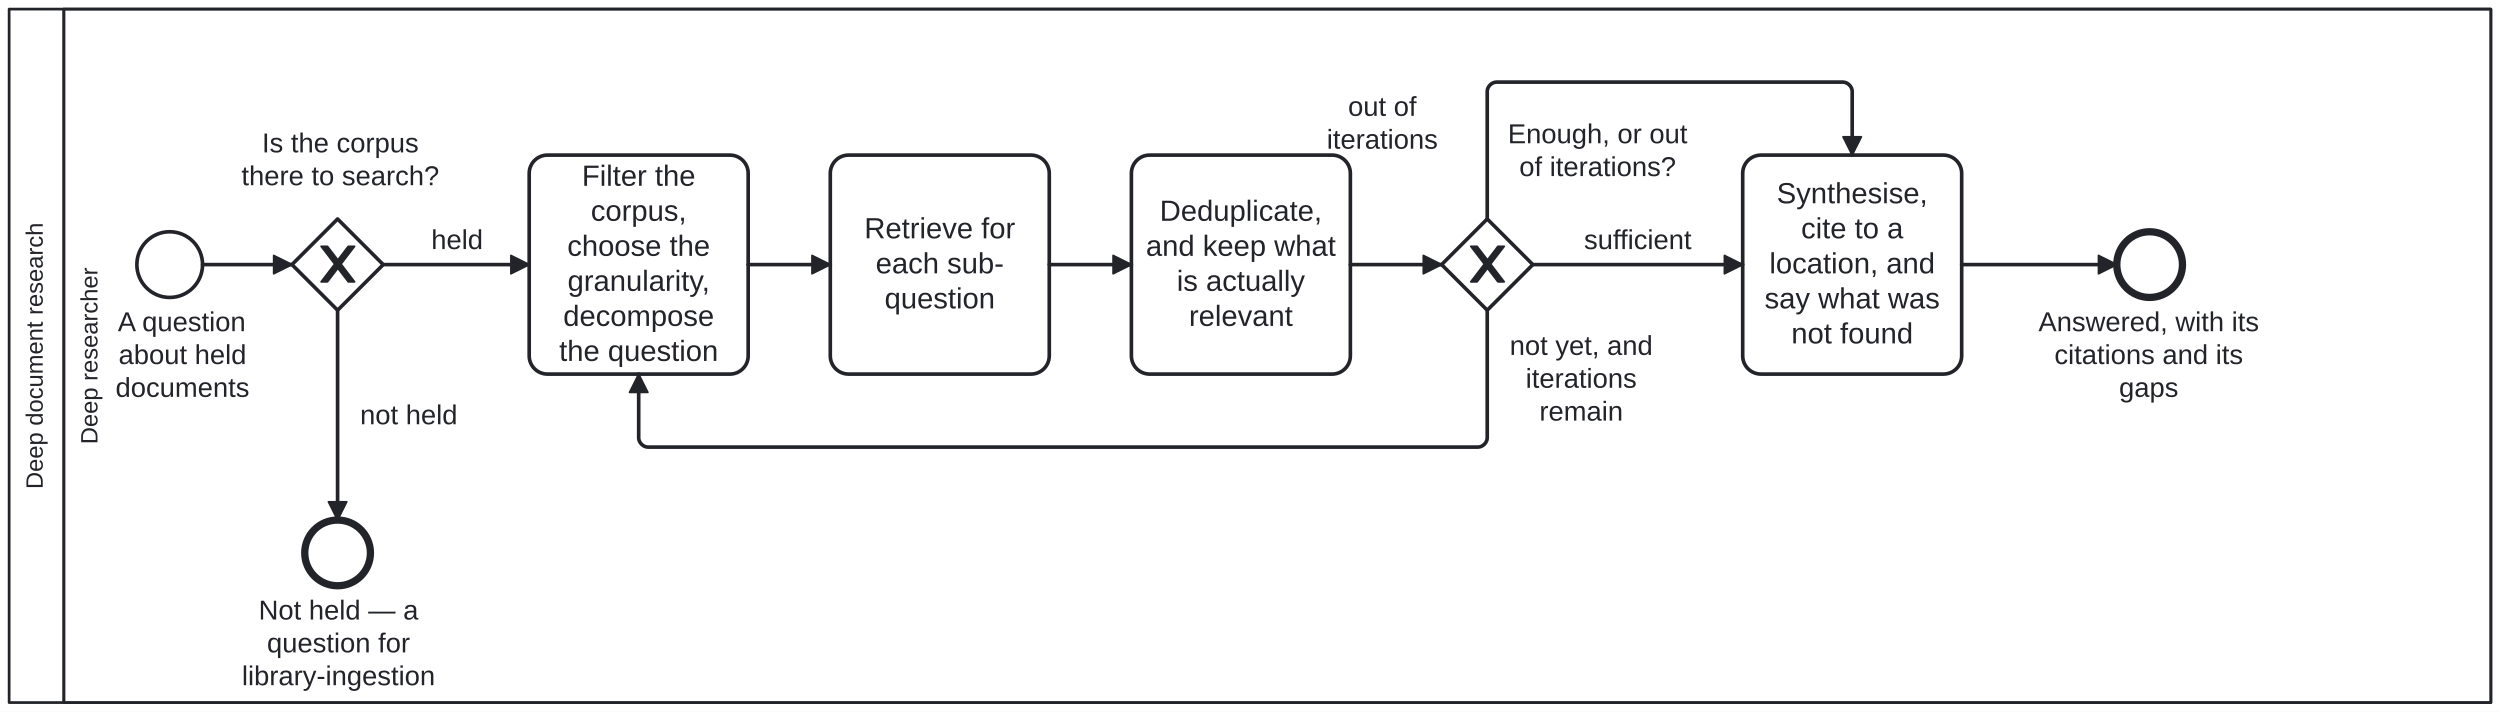
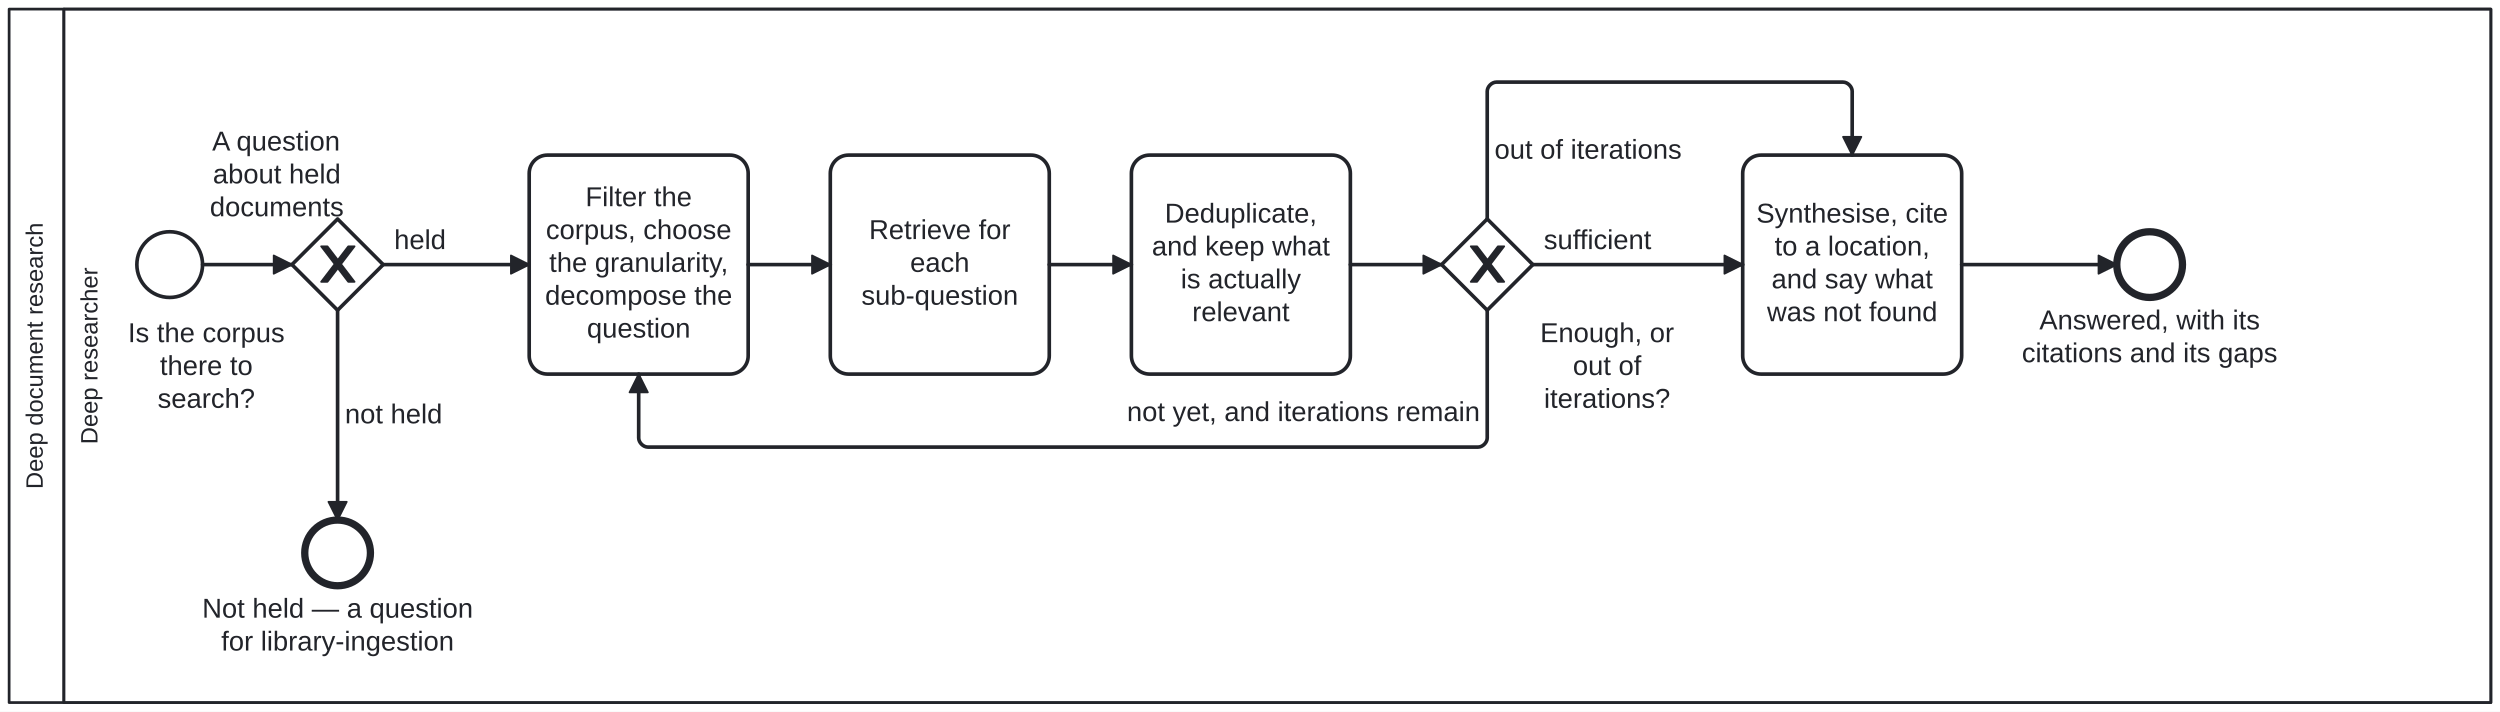
<svg xmlns="http://www.w3.org/2000/svg" width="100%" style="max-width:100%;height:auto" viewBox="125 55 1370 390" version="1.1">
  <rect x="125" y="55" width="1370" height="390" fill="#ffffff" />
  <g class="djs-group">
    <g class="djs-element djs-shape" data-element-id="Participant_DeepDocumentResearch" style="display: block;" transform="matrix(1 0 0 1 130 60)">
      <g class="djs-visual">
        <rect x="0" y="0" width="1360" height="380" rx="0" ry="0" style="stroke-linecap: round; stroke-linejoin: round; stroke: rgb(34, 36, 42); stroke-width: 1.5px; fill: white; fill-opacity: 0.95;" />
        <path style="fill: none; stroke-linecap: round; stroke-linejoin: round; stroke: rgb(34, 36, 42); stroke-width: 1.5px;" d="M30,0L30,380" />
        <text lineHeight="1.05" class="djs-label" transform="matrix(-1.83697e-16 -1 1 -1.83697e-16 0 380)" style="font-family: Arial, sans-serif; font-size: 13px; font-weight: normal; fill: rgb(34, 36, 42);">
          <tspan x="117.015" y="18.413">Deep document research</tspan>
        </text>
      </g>
      <rect class="djs-hit djs-hit-all" x="0" y="0" width="1360" height="380" style="fill: none; stroke-opacity: 0; stroke: white; stroke-width: 15px;" />
    </g>
    <g class="djs-children">
      <g class="djs-group">
        <g class="djs-element djs-shape" data-element-id="Lane_DeepResearcher" style="display: block;" transform="matrix(1 0 0 1 160 60)">
          <g class="djs-visual">
            <rect x="0" y="0" width="1330" height="380" rx="0" ry="0" style="stroke-linecap: round; stroke-linejoin: round; stroke: rgb(34, 36, 42); stroke-width: 1.5px; fill: white; fill-opacity: 0.25;" />
            <text lineHeight="1.05" class="djs-label" transform="matrix(-1.83697e-16 -1 1 -1.83697e-16 0 380)" style="font-family: Arial, sans-serif; font-size: 13px; font-weight: normal; fill: rgb(34, 36, 42);">
              <tspan x="141.586" y="18.413">Deep researcher</tspan>
            </text>
          </g>
          <rect class="djs-hit djs-hit-all" x="0" y="0" width="1330" height="380" style="fill: none; stroke-opacity: 0; stroke: white; stroke-width: 15px;" />
        </g>
      </g>
      <g class="djs-group">
        <g class="djs-element djs-shape" data-element-id="Start_Question" style="display: block;" transform="matrix(1 0 0 1 200 182)">
          <g class="djs-visual">
            <circle cx="18" cy="18" r="18" style="stroke-linecap: round; stroke-linejoin: round; stroke: rgb(34, 36, 42); stroke-width: 2px; fill: white; fill-opacity: 0.95;" />
          </g>
          <rect class="djs-hit djs-hit-all" x="0" y="0" width="36" height="36" style="fill: none; stroke-opacity: 0; stroke: white; stroke-width: 15px;" />
        </g>
      </g>
      <g class="djs-group">
-         <g class="djs-element djs-shape" data-element-id="Start_Question_label" style="display: block;" transform="matrix(1 0 0 1 188 223)">
-           <g class="djs-visual">
-             <text lineHeight="1.2" class="djs-label" style="font-family: Arial, sans-serif; font-size: 15px; font-weight: normal; fill: rgb(34, 36, 42);">
-               <tspan x="1.558" y="13.5">A question</tspan>
-               <tspan x="1.968" y="31.5">about held</tspan>
-               <tspan x="0.313" y="49.5">documents</tspan>
-             </text>
-           </g>
-           <rect class="djs-hit djs-hit-all" x="0" y="0" width="74" height="54" style="fill: none; stroke-opacity: 0; stroke: white; stroke-width: 15px;" />
+         <g class="djs-element djs-shape" data-element-id="Start_Question_label" style="display: block;" transform="matrix(1 0 0 1 220 124)">
+           <g class="djs-visual">
+             <text lineHeight="1.2" class="djs-label" style="font-family: Arial, sans-serif; font-size: 15px; font-weight: normal; fill: rgb(34, 36, 42);">
+               <tspan x="21.246" y="13.5">A question</tspan>
+               <tspan x="21.656" y="31.5">about held</tspan>
+               <tspan x="20" y="49.5">documents</tspan>
+             </text>
+           </g>
+           <rect class="djs-hit djs-hit-all" x="0" y="0" width="113.375" height="54" style="fill: none; stroke-opacity: 0; stroke: white; stroke-width: 15px;" />
        </g>
      </g>
      <g class="djs-group">
        <g class="djs-element djs-shape" data-element-id="GW_Held" style="display: block;" transform="matrix(1 0 0 1 285 175)">
          <g class="djs-visual">
            <polygon points="25,0 50,25 25,50 0,25" style="stroke-linecap: round; stroke-linejoin: round; stroke: rgb(34, 36, 42); stroke-width: 2px; fill: white; fill-opacity: 0.95;" />
            <path d="m 16,15 7.429,9.714 -7.429,9.714 3.429,0 5.714,-7.464 5.714,7.464 3.429,0 -7.429,-9.714 7.429,-9.714 -3.429,0 -5.714,7.464 -5.714,-7.464 -3.429,0 z" style="fill: rgb(34, 36, 42); stroke-linecap: round; stroke-linejoin: round; stroke: rgb(34, 36, 42); stroke-width: 1px;" />
          </g>
          <rect class="djs-hit djs-hit-all" x="0" y="0" width="50" height="50" style="fill: none; stroke-opacity: 0; stroke: white; stroke-width: 15px;" />
        </g>
      </g>
      <g class="djs-group">
-         <g class="djs-element djs-shape" data-element-id="GW_Held_label" style="display: block;" transform="matrix(1 0 0 1 257 125)">
-           <g class="djs-visual">
-             <text lineHeight="1.2" class="djs-label" style="font-family: Arial, sans-serif; font-size: 15px; font-weight: normal; fill: rgb(34, 36, 42);">
-               <tspan x="11.562" y="13.5">Is the corpus </tspan>
-               <tspan x="0.301" y="31.5">there to search?</tspan>
-             </text>
-           </g>
-           <rect class="djs-hit djs-hit-all" x="0" y="0" width="109" height="36" style="fill: none; stroke-opacity: 0; stroke: white; stroke-width: 15px;" />
+         <g class="djs-element djs-shape" data-element-id="GW_Held_label" style="display: block;" transform="matrix(1 0 0 1 175.1094 229)">
+           <g class="djs-visual">
+             <text lineHeight="1.2" class="djs-label" style="font-family: Arial, sans-serif; font-size: 15px; font-weight: normal; fill: rgb(34, 36, 42);">
+               <tspan x="20.007" y="13.5">Is the corpus</tspan>
+               <tspan x="37.512" y="31.5">there to</tspan>
+               <tspan x="36.263" y="49.5">search?</tspan>
+             </text>
+           </g>
+           <rect class="djs-hit djs-hit-all" x="0" y="0" width="125.891" height="54" style="fill: none; stroke-opacity: 0; stroke: white; stroke-width: 15px;" />
        </g>
      </g>
      <g class="djs-group">
        <g class="djs-element djs-shape" data-element-id="End_NotHeld" style="display: block;" transform="matrix(1 0 0 1 292 340)">
          <g class="djs-visual">
            <circle cx="18" cy="18" r="18" style="stroke-linecap: round; stroke-linejoin: round; stroke: rgb(34, 36, 42); stroke-width: 4px; fill: white; fill-opacity: 0.95;" />
          </g>
          <rect class="djs-hit djs-hit-all" x="0" y="0" width="36" height="36" style="fill: none; stroke-opacity: 0; stroke: white; stroke-width: 15px;" />
        </g>
      </g>
      <g class="djs-group">
-         <g class="djs-element djs-shape" data-element-id="End_NotHeld_label" style="display: block;" transform="matrix(1 0 0 1 246 381)">
-           <g class="djs-visual">
-             <text lineHeight="1.2" class="djs-label" style="font-family: Arial, sans-serif; font-size: 15px; font-weight: normal; fill: rgb(34, 36, 42);">
-               <tspan x="20.727" y="13.5">Not held — a </tspan>
-               <tspan x="25.308" y="31.5">question for </tspan>
-               <tspan x="11.561" y="49.5">library-ingestion</tspan>
-             </text>
-           </g>
-           <rect class="djs-hit djs-hit-all" x="0" y="0" width="129" height="54" style="fill: none; stroke-opacity: 0; stroke: white; stroke-width: 15px;" />
+         <g class="djs-element djs-shape" data-element-id="End_NotHeld_label" style="display: block;" transform="matrix(1 0 0 1 215.7812 380)">
+           <g class="djs-visual">
+             <text lineHeight="1.2" class="djs-label" style="font-family: Arial, sans-serif; font-size: 15px; font-weight: normal; fill: rgb(34, 36, 42);">
+               <tspan x="20.006" y="13.5">Not held — a question</tspan>
+               <tspan x="30.443" y="31.5">for library-ingestion</tspan>
+             </text>
+           </g>
+           <rect class="djs-hit djs-hit-all" x="0" y="0" width="188.438" height="36" style="fill: none; stroke-opacity: 0; stroke: white; stroke-width: 15px;" />
        </g>
      </g>
      <g class="djs-group">
        <g class="djs-element djs-shape" data-element-id="A_Plan" style="display: block;" transform="matrix(1 0 0 1 415 140)">
          <g class="djs-visual">
            <rect x="0" y="0" width="120" height="120" rx="10" ry="10" style="stroke-linecap: round; stroke-linejoin: round; stroke: rgb(34, 36, 42); stroke-width: 2px; fill: white; fill-opacity: 0.95;" />
-             <text lineHeight="1.2" class="djs-label" style="font-family: Arial, sans-serif; font-size: 16px; font-weight: normal; fill: rgb(34, 36, 42);">
-               <tspan x="28.879" y="16.8">Filter the </tspan>
-               <tspan x="33.766" y="36">corpus, </tspan>
-               <tspan x="20.859" y="55.2">choose the </tspan>
-               <tspan x="21.02" y="74.4">granularity, </tspan>
-               <tspan x="18.641" y="93.6">decompose </tspan>
-               <tspan x="16.41" y="112.8">the question</tspan>
+             <text lineHeight="1.2" class="djs-label" transform="translate(0 14.5)" style="font-family: Arial, sans-serif; font-size: 15px; font-weight: normal; fill: rgb(34, 36, 42);">
+               <tspan x="30.824" y="13.5">Filter the</tspan>
+               <tspan x="9.137" y="31.5">corpus, choose</tspan>
+               <tspan x="10.946" y="49.5">the granularity,</tspan>
+               <tspan x="8.716" y="67.5">decompose the</tspan>
+               <tspan x="31.644" y="85.5">question</tspan>
            </text>
          </g>
          <rect class="djs-hit djs-hit-all" x="0" y="0" width="120" height="120" style="fill: none; stroke-opacity: 0; stroke: white; stroke-width: 15px;" />
        </g>
      </g>
      <g class="djs-group">
        <g class="djs-element djs-shape" data-element-id="A_Search" style="display: block;" transform="matrix(1 0 0 1 580 140)">
          <g class="djs-visual">
            <rect x="0" y="0" width="120" height="120" rx="10" ry="10" style="stroke-linecap: round; stroke-linejoin: round; stroke: rgb(34, 36, 42); stroke-width: 2px; fill: white; fill-opacity: 0.95;" />
-             <text lineHeight="1.2" class="djs-label" style="font-family: Arial, sans-serif; font-size: 16px; font-weight: normal; fill: rgb(34, 36, 42);">
-               <tspan x="18.652" y="45.6">Retrieve for </tspan>
-               <tspan x="24.867" y="64.8">each sub-</tspan>
-               <tspan x="29.754" y="84">question</tspan>
+             <text lineHeight="1.2" class="djs-label" transform="translate(0 32.5)" style="font-family: Arial, sans-serif; font-size: 15px; font-weight: normal; fill: rgb(34, 36, 42);">
+               <tspan x="21.237" y="13.5">Retrieve for</tspan>
+               <tspan x="43.737" y="31.5">each</tspan>
+               <tspan x="17.054" y="49.5">sub-question</tspan>
            </text>
          </g>
          <rect class="djs-hit djs-hit-all" x="0" y="0" width="120" height="120" style="fill: none; stroke-opacity: 0; stroke: white; stroke-width: 15px;" />
        </g>
      </g>
      <g class="djs-group">
        <g class="djs-element djs-shape" data-element-id="A_Refine" style="display: block;" transform="matrix(1 0 0 1 745 140)">
          <g class="djs-visual">
            <rect x="0" y="0" width="120" height="120" rx="10" ry="10" style="stroke-linecap: round; stroke-linejoin: round; stroke: rgb(34, 36, 42); stroke-width: 2px; fill: white; fill-opacity: 0.95;" />
-             <text lineHeight="1.2" class="djs-label" style="font-family: Arial, sans-serif; font-size: 16px; font-weight: normal; fill: rgb(34, 36, 42);">
-               <tspan x="15.527" y="36">Deduplicate, </tspan>
-               <tspan x="7.961" y="55.2">and keep what </tspan>
-               <tspan x="24.875" y="74.4">is actually </tspan>
-               <tspan x="31.539" y="93.6">relevant</tspan>
+             <text lineHeight="1.2" class="djs-label" transform="translate(0 23.5)" style="font-family: Arial, sans-serif; font-size: 15px; font-weight: normal; fill: rgb(34, 36, 42);">
+               <tspan x="18.307" y="13.5">Deduplicate,</tspan>
+               <tspan x="11.213" y="31.5">and keep what</tspan>
+               <tspan x="27.07" y="49.5">is actually</tspan>
+               <tspan x="33.318" y="67.5">relevant</tspan>
            </text>
          </g>
          <rect class="djs-hit djs-hit-all" x="0" y="0" width="120" height="120" style="fill: none; stroke-opacity: 0; stroke: white; stroke-width: 15px;" />
        </g>
      </g>
      <g class="djs-group">
        <g class="djs-element djs-shape" data-element-id="GW_Sufficient" style="display: block;" transform="matrix(1 0 0 1 915 175)">
          <g class="djs-visual">
            <polygon points="25,0 50,25 25,50 0,25" style="stroke-linecap: round; stroke-linejoin: round; stroke: rgb(34, 36, 42); stroke-width: 2px; fill: white; fill-opacity: 0.95;" />
            <path d="m 16,15 7.429,9.714 -7.429,9.714 3.429,0 5.714,-7.464 5.714,7.464 3.429,0 -7.429,-9.714 7.429,-9.714 -3.429,0 -5.714,7.464 -5.714,-7.464 -3.429,0 z" style="fill: rgb(34, 36, 42); stroke-linecap: round; stroke-linejoin: round; stroke: rgb(34, 36, 42); stroke-width: 1px;" />
          </g>
          <rect class="djs-hit djs-hit-all" x="0" y="0" width="50" height="50" style="fill: none; stroke-opacity: 0; stroke: white; stroke-width: 15px;" />
        </g>
      </g>
      <g class="djs-group">
-         <g class="djs-element djs-shape" data-element-id="GW_Sufficient_label" style="display: block;" transform="matrix(1 0 0 1 951 120)">
-           <g class="djs-visual">
-             <text lineHeight="1.2" class="djs-label" style="font-family: Arial, sans-serif; font-size: 15px; font-weight: normal; fill: rgb(34, 36, 42);">
-               <tspan x="0.296" y="13.5">Enough, or out </tspan>
-               <tspan x="6.558" y="31.5">of iterations?</tspan>
-             </text>
-           </g>
-           <rect class="djs-hit djs-hit-all" x="0" y="0" width="99" height="36" style="fill: none; stroke-opacity: 0; stroke: white; stroke-width: 15px;" />
+         <g class="djs-element djs-shape" data-element-id="GW_Sufficient_label" style="display: block;" transform="matrix(1 0 0 1 949 229)">
+           <g class="djs-visual">
+             <text lineHeight="1.2" class="djs-label" style="font-family: Arial, sans-serif; font-size: 15px; font-weight: normal; fill: rgb(34, 36, 42);">
+               <tspan x="20.001" y="13.5">Enough, or</tspan>
+               <tspan x="37.931" y="31.5">out of</tspan>
+               <tspan x="22.092" y="49.5">iterations?</tspan>
+             </text>
+           </g>
+           <rect class="djs-hit djs-hit-all" x="0" y="0" width="113.391" height="54" style="fill: none; stroke-opacity: 0; stroke: white; stroke-width: 15px;" />
        </g>
      </g>
      <g class="djs-group">
        <g class="djs-element djs-shape" data-element-id="A_Report" style="display: block;" transform="matrix(1 0 0 1 1080 140)">
          <g class="djs-visual">
            <rect x="0" y="0" width="120" height="120" rx="10" ry="10" style="stroke-linecap: round; stroke-linejoin: round; stroke: rgb(34, 36, 42); stroke-width: 2px; fill: white; fill-opacity: 0.95;" />
-             <text lineHeight="1.2" class="djs-label" style="font-family: Arial, sans-serif; font-size: 16px; font-weight: normal; fill: rgb(34, 36, 42);">
-               <tspan x="18.645" y="26.4">Synthesise, </tspan>
-               <tspan x="31.984" y="45.6">cite to a </tspan>
-               <tspan x="14.633" y="64.8">location, and </tspan>
-               <tspan x="11.98" y="84">say what was </tspan>
-               <tspan x="26.637" y="103.2">not found</tspan>
+             <text lineHeight="1.2" class="djs-label" transform="translate(0 23.5)" style="font-family: Arial, sans-serif; font-size: 15px; font-weight: normal; fill: rgb(34, 36, 42);">
+               <tspan x="7.474" y="13.5">Synthesise, cite</tspan>
+               <tspan x="17.472" y="31.5">to a location,</tspan>
+               <tspan x="15.806" y="49.5">and say what</tspan>
+               <tspan x="13.301" y="67.5">was not found</tspan>
            </text>
          </g>
          <rect class="djs-hit djs-hit-all" x="0" y="0" width="120" height="120" style="fill: none; stroke-opacity: 0; stroke: white; stroke-width: 15px;" />
        </g>
      </g>
      <g class="djs-group">
        <g class="djs-element djs-shape" data-element-id="End_Answered" style="display: block;" transform="matrix(1 0 0 1 1285 182)">
          <g class="djs-visual">
            <circle cx="18" cy="18" r="18" style="stroke-linecap: round; stroke-linejoin: round; stroke: rgb(34, 36, 42); stroke-width: 4px; fill: white; fill-opacity: 0.95;" />
          </g>
          <rect class="djs-hit djs-hit-all" x="0" y="0" width="36" height="36" style="fill: none; stroke-opacity: 0; stroke: white; stroke-width: 15px;" />
        </g>
      </g>
      <g class="djs-group">
-         <g class="djs-element djs-shape" data-element-id="End_Answered_label" style="display: block;" transform="matrix(1 0 0 1 1242 223)">
-           <g class="djs-visual">
-             <text lineHeight="1.2" class="djs-label" style="font-family: Arial, sans-serif; font-size: 15px; font-weight: normal; fill: rgb(34, 36, 42);">
-               <tspan x="0.061" y="13.5">Answered, with its</tspan>
-               <tspan x="8.806" y="31.5">citations and its </tspan>
-               <tspan x="44.237" y="49.5">gaps</tspan>
-             </text>
-           </g>
-           <rect class="djs-hit djs-hit-all" x="0" y="0" width="121" height="54" style="fill: none; stroke-opacity: 0; stroke: white; stroke-width: 15px;" />
+         <g class="djs-element djs-shape" data-element-id="End_Answered_label" style="display: block;" transform="matrix(1 0 0 1 1212.953 222)">
+           <g class="djs-visual">
+             <text lineHeight="1.2" class="djs-label" style="font-family: Arial, sans-serif; font-size: 15px; font-weight: normal; fill: rgb(34, 36, 42);">
+               <tspan x="29.607" y="13.5">Answered, with its</tspan>
+               <tspan x="20.005" y="31.5">citations and its gaps</tspan>
+             </text>
+           </g>
+           <rect class="djs-hit djs-hit-all" x="0" y="0" width="180.094" height="36" style="fill: none; stroke-opacity: 0; stroke: white; stroke-width: 15px;" />
        </g>
      </g>
      <g class="djs-group">
        <g class="djs-element djs-connection" data-element-id="F_1" style="display: block;">
          <g class="djs-visual">
            <defs>
              <marker id="bpmn-marker-1" viewBox="0 0 20 20" refX="11" refY="10" markerWidth="10" markerHeight="10" orient="auto">
                <path d="M 1 5 L 11 10 L 1 15 Z" style="stroke-linecap: round; stroke-linejoin: round; stroke: rgb(34, 36, 42); stroke-width: 1px; fill: rgb(34, 36, 42);" />
              </marker>
            </defs>
            <path data-corner-radius="5" style="fill: none; stroke-linecap: round; stroke-linejoin: round; stroke: rgb(34, 36, 42); stroke-width: 2px; marker-end: url('#bpmn-marker-1');" d="M236,200L285,200" />
          </g>
          <path d="M236,200L285,200" class="djs-hit djs-hit-stroke" style="fill: none; stroke-opacity: 0; stroke: white; stroke-width: 15px;" />
        </g>
      </g>
      <g class="djs-group">
        <g class="djs-element djs-connection" data-element-id="F_Held" style="display: block;">
          <g class="djs-visual">
            <defs>
              <marker id="bpmn-marker-2" viewBox="0 0 20 20" refX="11" refY="10" markerWidth="10" markerHeight="10" orient="auto">
                <path d="M 1 5 L 11 10 L 1 15 Z" style="stroke-linecap: round; stroke-linejoin: round; stroke: rgb(34, 36, 42); stroke-width: 1px; fill: rgb(34, 36, 42);" />
              </marker>
            </defs>
            <path data-corner-radius="5" style="fill: none; stroke-linecap: round; stroke-linejoin: round; stroke: rgb(34, 36, 42); stroke-width: 2px; marker-end: url('#bpmn-marker-2');" d="M335,200L415,200" />
          </g>
          <path d="M335,200L415,200" class="djs-hit djs-hit-stroke" style="fill: none; stroke-opacity: 0; stroke: white; stroke-width: 15px;" />
        </g>
      </g>
      <g class="djs-group">
-         <g class="djs-element djs-shape" data-element-id="F_Held_label" style="display: block;" transform="matrix(1 0 0 1 361 178)">
-           <g class="djs-visual">
-             <text lineHeight="1.2" class="djs-label" style="font-family: Arial, sans-serif; font-size: 15px; font-weight: normal; fill: rgb(34, 36, 42);">
-               <tspan x="0.32" y="13.5">held</tspan>
-             </text>
-           </g>
-           <rect class="djs-hit djs-hit-all" x="0" y="0" width="29" height="18" style="fill: none; stroke-opacity: 0; stroke: white; stroke-width: 15px;" />
+         <g class="djs-element djs-shape" data-element-id="F_Held_label" style="display: block;" transform="matrix(1 0 0 1 321 178)">
+           <g class="djs-visual">
+             <text lineHeight="1.2" class="djs-label" style="font-family: Arial, sans-serif; font-size: 15px; font-weight: normal; fill: rgb(34, 36, 42);">
+               <tspan x="20" y="13.5">held</tspan>
+             </text>
+           </g>
+           <rect class="djs-hit djs-hit-all" x="0" y="0" width="68.359" height="18" style="fill: none; stroke-opacity: 0; stroke: white; stroke-width: 15px;" />
        </g>
      </g>
      <g class="djs-group">
        <g class="djs-element djs-connection" data-element-id="F_NotHeld" style="display: block;">
          <g class="djs-visual">
            <defs>
              <marker id="bpmn-marker-3" viewBox="0 0 20 20" refX="11" refY="10" markerWidth="10" markerHeight="10" orient="auto">
                <path d="M 1 5 L 11 10 L 1 15 Z" style="stroke-linecap: round; stroke-linejoin: round; stroke: rgb(34, 36, 42); stroke-width: 1px; fill: rgb(34, 36, 42);" />
              </marker>
            </defs>
            <path data-corner-radius="5" style="fill: none; stroke-linecap: round; stroke-linejoin: round; stroke: rgb(34, 36, 42); stroke-width: 2px; marker-end: url('#bpmn-marker-3');" d="M310,225L310,340" />
          </g>
          <path d="M310,225L310,340" class="djs-hit djs-hit-stroke" style="fill: none; stroke-opacity: 0; stroke: white; stroke-width: 15px;" />
        </g>
      </g>
      <g class="djs-group">
-         <g class="djs-element djs-shape" data-element-id="F_NotHeld_label" style="display: block;" transform="matrix(1 0 0 1 322 274)">
-           <g class="djs-visual">
-             <text lineHeight="1.2" class="djs-label" style="font-family: Arial, sans-serif; font-size: 15px; font-weight: normal; fill: rgb(34, 36, 42);">
-               <tspan x="0.311" y="13.5">not held</tspan>
-             </text>
-           </g>
-           <rect class="djs-hit djs-hit-all" x="0" y="0" width="54" height="18" style="fill: none; stroke-opacity: 0; stroke: white; stroke-width: 15px;" />
+         <g class="djs-element djs-shape" data-element-id="F_NotHeld_label" style="display: block;" transform="matrix(1 0 0 1 294 273.5)">
+           <g class="djs-visual">
+             <text lineHeight="1.2" class="djs-label" style="font-family: Arial, sans-serif; font-size: 15px; font-weight: normal; fill: rgb(34, 36, 42);">
+               <tspan x="20.006" y="13.5">not held</tspan>
+             </text>
+           </g>
+           <rect class="djs-hit djs-hit-all" x="0" y="0" width="93.391" height="18" style="fill: none; stroke-opacity: 0; stroke: white; stroke-width: 15px;" />
        </g>
      </g>
      <g class="djs-group">
        <g class="djs-element djs-connection" data-element-id="F_2" style="display: block;">
          <g class="djs-visual">
            <defs>
              <marker id="bpmn-marker-4" viewBox="0 0 20 20" refX="11" refY="10" markerWidth="10" markerHeight="10" orient="auto">
                <path d="M 1 5 L 11 10 L 1 15 Z" style="stroke-linecap: round; stroke-linejoin: round; stroke: rgb(34, 36, 42); stroke-width: 1px; fill: rgb(34, 36, 42);" />
              </marker>
            </defs>
            <path data-corner-radius="5" style="fill: none; stroke-linecap: round; stroke-linejoin: round; stroke: rgb(34, 36, 42); stroke-width: 2px; marker-end: url('#bpmn-marker-4');" d="M535,200L580,200" />
          </g>
          <path d="M535,200L580,200" class="djs-hit djs-hit-stroke" style="fill: none; stroke-opacity: 0; stroke: white; stroke-width: 15px;" />
        </g>
      </g>
      <g class="djs-group">
        <g class="djs-element djs-connection" data-element-id="F_3" style="display: block;">
          <g class="djs-visual">
            <defs>
              <marker id="bpmn-marker-5" viewBox="0 0 20 20" refX="11" refY="10" markerWidth="10" markerHeight="10" orient="auto">
                <path d="M 1 5 L 11 10 L 1 15 Z" style="stroke-linecap: round; stroke-linejoin: round; stroke: rgb(34, 36, 42); stroke-width: 1px; fill: rgb(34, 36, 42);" />
              </marker>
            </defs>
            <path data-corner-radius="5" style="fill: none; stroke-linecap: round; stroke-linejoin: round; stroke: rgb(34, 36, 42); stroke-width: 2px; marker-end: url('#bpmn-marker-5');" d="M700,200L745,200" />
          </g>
          <path d="M700,200L745,200" class="djs-hit djs-hit-stroke" style="fill: none; stroke-opacity: 0; stroke: white; stroke-width: 15px;" />
        </g>
      </g>
      <g class="djs-group">
        <g class="djs-element djs-connection" data-element-id="F_4" style="display: block;">
          <g class="djs-visual">
            <defs>
              <marker id="bpmn-marker-6" viewBox="0 0 20 20" refX="11" refY="10" markerWidth="10" markerHeight="10" orient="auto">
                <path d="M 1 5 L 11 10 L 1 15 Z" style="stroke-linecap: round; stroke-linejoin: round; stroke: rgb(34, 36, 42); stroke-width: 1px; fill: rgb(34, 36, 42);" />
              </marker>
            </defs>
            <path data-corner-radius="5" style="fill: none; stroke-linecap: round; stroke-linejoin: round; stroke: rgb(34, 36, 42); stroke-width: 2px; marker-end: url('#bpmn-marker-6');" d="M865,200L915,200" />
          </g>
          <path d="M865,200L915,200" class="djs-hit djs-hit-stroke" style="fill: none; stroke-opacity: 0; stroke: white; stroke-width: 15px;" />
        </g>
      </g>
      <g class="djs-group">
        <g class="djs-element djs-connection" data-element-id="F_Again" style="display: block;">
          <g class="djs-visual">
            <defs>
              <marker id="bpmn-marker-7" viewBox="0 0 20 20" refX="11" refY="10" markerWidth="10" markerHeight="10" orient="auto">
                <path d="M 1 5 L 11 10 L 1 15 Z" style="stroke-linecap: round; stroke-linejoin: round; stroke: rgb(34, 36, 42); stroke-width: 1px; fill: rgb(34, 36, 42);" />
              </marker>
            </defs>
            <path data-corner-radius="5" style="fill: none; stroke-linecap: round; stroke-linejoin: round; stroke: rgb(34, 36, 42); stroke-width: 2px; marker-end: url('#bpmn-marker-7');" d="M940,225L940,295C940,297.5,937.5,300,935,300L480,300C477.5,300,475,297.5,475,295L475,260" />
          </g>
          <path d="M940,225L940,300L475,300L475,260" class="djs-hit djs-hit-stroke" style="fill: none; stroke-opacity: 0; stroke: white; stroke-width: 15px;" />
        </g>
      </g>
      <g class="djs-group">
-         <g class="djs-element djs-shape" data-element-id="F_Again_label" style="display: block;" transform="matrix(1 0 0 1 952 236)">
-           <g class="djs-visual">
-             <text lineHeight="1.2" class="djs-label" style="font-family: Arial, sans-serif; font-size: 15px; font-weight: normal; fill: rgb(34, 36, 42);">
-               <tspan x="0.304" y="13.5">not yet, and</tspan>
-               <tspan x="9.068" y="31.5">iterations </tspan>
-               <tspan x="16.575" y="49.5">remain</tspan>
-             </text>
-           </g>
-           <rect class="djs-hit djs-hit-all" x="0" y="0" width="79" height="54" style="fill: none; stroke-opacity: 0; stroke: white; stroke-width: 15px;" />
+         <g class="djs-element djs-shape" data-element-id="F_Again_label" style="display: block;" transform="matrix(1 0 0 1 722.5469 272.25)">
+           <g class="djs-visual">
+             <text lineHeight="1.2" class="djs-label" style="font-family: Arial, sans-serif; font-size: 15px; font-weight: normal; fill: rgb(34, 36, 42);">
+               <tspan x="20.007" y="13.5">not yet, and iterations remain</tspan>
+             </text>
+           </g>
+           <rect class="djs-hit djs-hit-all" x="0" y="0" width="233.453" height="18" style="fill: none; stroke-opacity: 0; stroke: white; stroke-width: 15px;" />
        </g>
      </g>
      <g class="djs-group">
        <g class="djs-element djs-connection" data-element-id="F_Sufficient" style="display: block;">
          <g class="djs-visual">
            <defs>
              <marker id="bpmn-marker-8" viewBox="0 0 20 20" refX="11" refY="10" markerWidth="10" markerHeight="10" orient="auto">
                <path d="M 1 5 L 11 10 L 1 15 Z" style="stroke-linecap: round; stroke-linejoin: round; stroke: rgb(34, 36, 42); stroke-width: 1px; fill: rgb(34, 36, 42);" />
              </marker>
            </defs>
            <path data-corner-radius="5" style="fill: none; stroke-linecap: round; stroke-linejoin: round; stroke: rgb(34, 36, 42); stroke-width: 2px; marker-end: url('#bpmn-marker-8');" d="M965,200L1080,200" />
          </g>
          <path d="M965,200L1080,200" class="djs-hit djs-hit-stroke" style="fill: none; stroke-opacity: 0; stroke: white; stroke-width: 15px;" />
        </g>
      </g>
      <g class="djs-group">
-         <g class="djs-element djs-shape" data-element-id="F_Sufficient_label" style="display: block;" transform="matrix(1 0 0 1 993 178)">
-           <g class="djs-visual">
-             <text lineHeight="1.2" class="djs-label" style="font-family: Arial, sans-serif; font-size: 15px; font-weight: normal; fill: rgb(34, 36, 42);">
-               <tspan x="0.038" y="13.5">sufficient</tspan>
-             </text>
-           </g>
-           <rect class="djs-hit djs-hit-all" x="0" y="0" width="59" height="18" style="fill: none; stroke-opacity: 0; stroke: white; stroke-width: 15px;" />
+         <g class="djs-element djs-shape" data-element-id="F_Sufficient_label" style="display: block;" transform="matrix(1 0 0 1 951 178)">
+           <g class="djs-visual">
+             <text lineHeight="1.2" class="djs-label" style="font-family: Arial, sans-serif; font-size: 15px; font-weight: normal; fill: rgb(34, 36, 42);">
+               <tspan x="20.007" y="13.5">sufficient</tspan>
+             </text>
+           </g>
+           <rect class="djs-hit djs-hit-all" x="0" y="0" width="98.938" height="18" style="fill: none; stroke-opacity: 0; stroke: white; stroke-width: 15px;" />
        </g>
      </g>
      <g class="djs-group">
        <g class="djs-element djs-connection" data-element-id="F_Exhausted" style="display: block;">
          <g class="djs-visual">
            <defs>
              <marker id="bpmn-marker-9" viewBox="0 0 20 20" refX="11" refY="10" markerWidth="10" markerHeight="10" orient="auto">
                <path d="M 1 5 L 11 10 L 1 15 Z" style="stroke-linecap: round; stroke-linejoin: round; stroke: rgb(34, 36, 42); stroke-width: 1px; fill: rgb(34, 36, 42);" />
              </marker>
            </defs>
            <path data-corner-radius="5" style="fill: none; stroke-linecap: round; stroke-linejoin: round; stroke: rgb(34, 36, 42); stroke-width: 2px; marker-end: url('#bpmn-marker-9');" d="M940,175L940,105C940,102.5,942.5,100,945,100L1135,100C1137.5,100,1140,102.5,1140,105L1140,140" />
          </g>
          <path d="M940,175L940,100L1140,100L1140,140" class="djs-hit djs-hit-stroke" style="fill: none; stroke-opacity: 0; stroke: white; stroke-width: 15px;" />
        </g>
      </g>
      <g class="djs-group">
-         <g class="djs-element djs-shape" data-element-id="F_Exhausted_label" style="display: block;" transform="matrix(1 0 0 1 852 105)">
-           <g class="djs-visual">
-             <text lineHeight="1.2" class="djs-label" style="font-family: Arial, sans-serif; font-size: 15px; font-weight: normal; fill: rgb(34, 36, 42);">
-               <tspan x="11.735" y="13.5">out of </tspan>
-               <tspan x="0.068" y="31.5">iterations</tspan>
-             </text>
-           </g>
-           <rect class="djs-hit djs-hit-all" x="0" y="0" width="61" height="36" style="fill: none; stroke-opacity: 0; stroke: white; stroke-width: 15px;" />
+         <g class="djs-element djs-shape" data-element-id="F_Exhausted_label" style="display: block;" transform="matrix(1 0 0 1 924 128.5)">
+           <g class="djs-visual">
+             <text lineHeight="1.2" class="djs-label" style="font-family: Arial, sans-serif; font-size: 15px; font-weight: normal; fill: rgb(34, 36, 42);">
+               <tspan x="20.001" y="13.5">out of iterations</tspan>
+             </text>
+           </g>
+           <rect class="djs-hit djs-hit-all" x="0" y="0" width="142.562" height="18" style="fill: none; stroke-opacity: 0; stroke: white; stroke-width: 15px;" />
        </g>
      </g>
      <g class="djs-group">
        <g class="djs-element djs-connection" data-element-id="F_5" style="display: block;">
          <g class="djs-visual">
            <defs>
              <marker id="bpmn-marker-10" viewBox="0 0 20 20" refX="11" refY="10" markerWidth="10" markerHeight="10" orient="auto">
                <path d="M 1 5 L 11 10 L 1 15 Z" style="stroke-linecap: round; stroke-linejoin: round; stroke: rgb(34, 36, 42); stroke-width: 1px; fill: rgb(34, 36, 42);" />
              </marker>
            </defs>
            <path data-corner-radius="5" style="fill: none; stroke-linecap: round; stroke-linejoin: round; stroke: rgb(34, 36, 42); stroke-width: 2px; marker-end: url('#bpmn-marker-10');" d="M1200,200L1285,200" />
          </g>
          <path d="M1200,200L1285,200" class="djs-hit djs-hit-stroke" style="fill: none; stroke-opacity: 0; stroke: white; stroke-width: 15px;" />
        </g>
      </g>
    </g>
  </g>
</svg>
